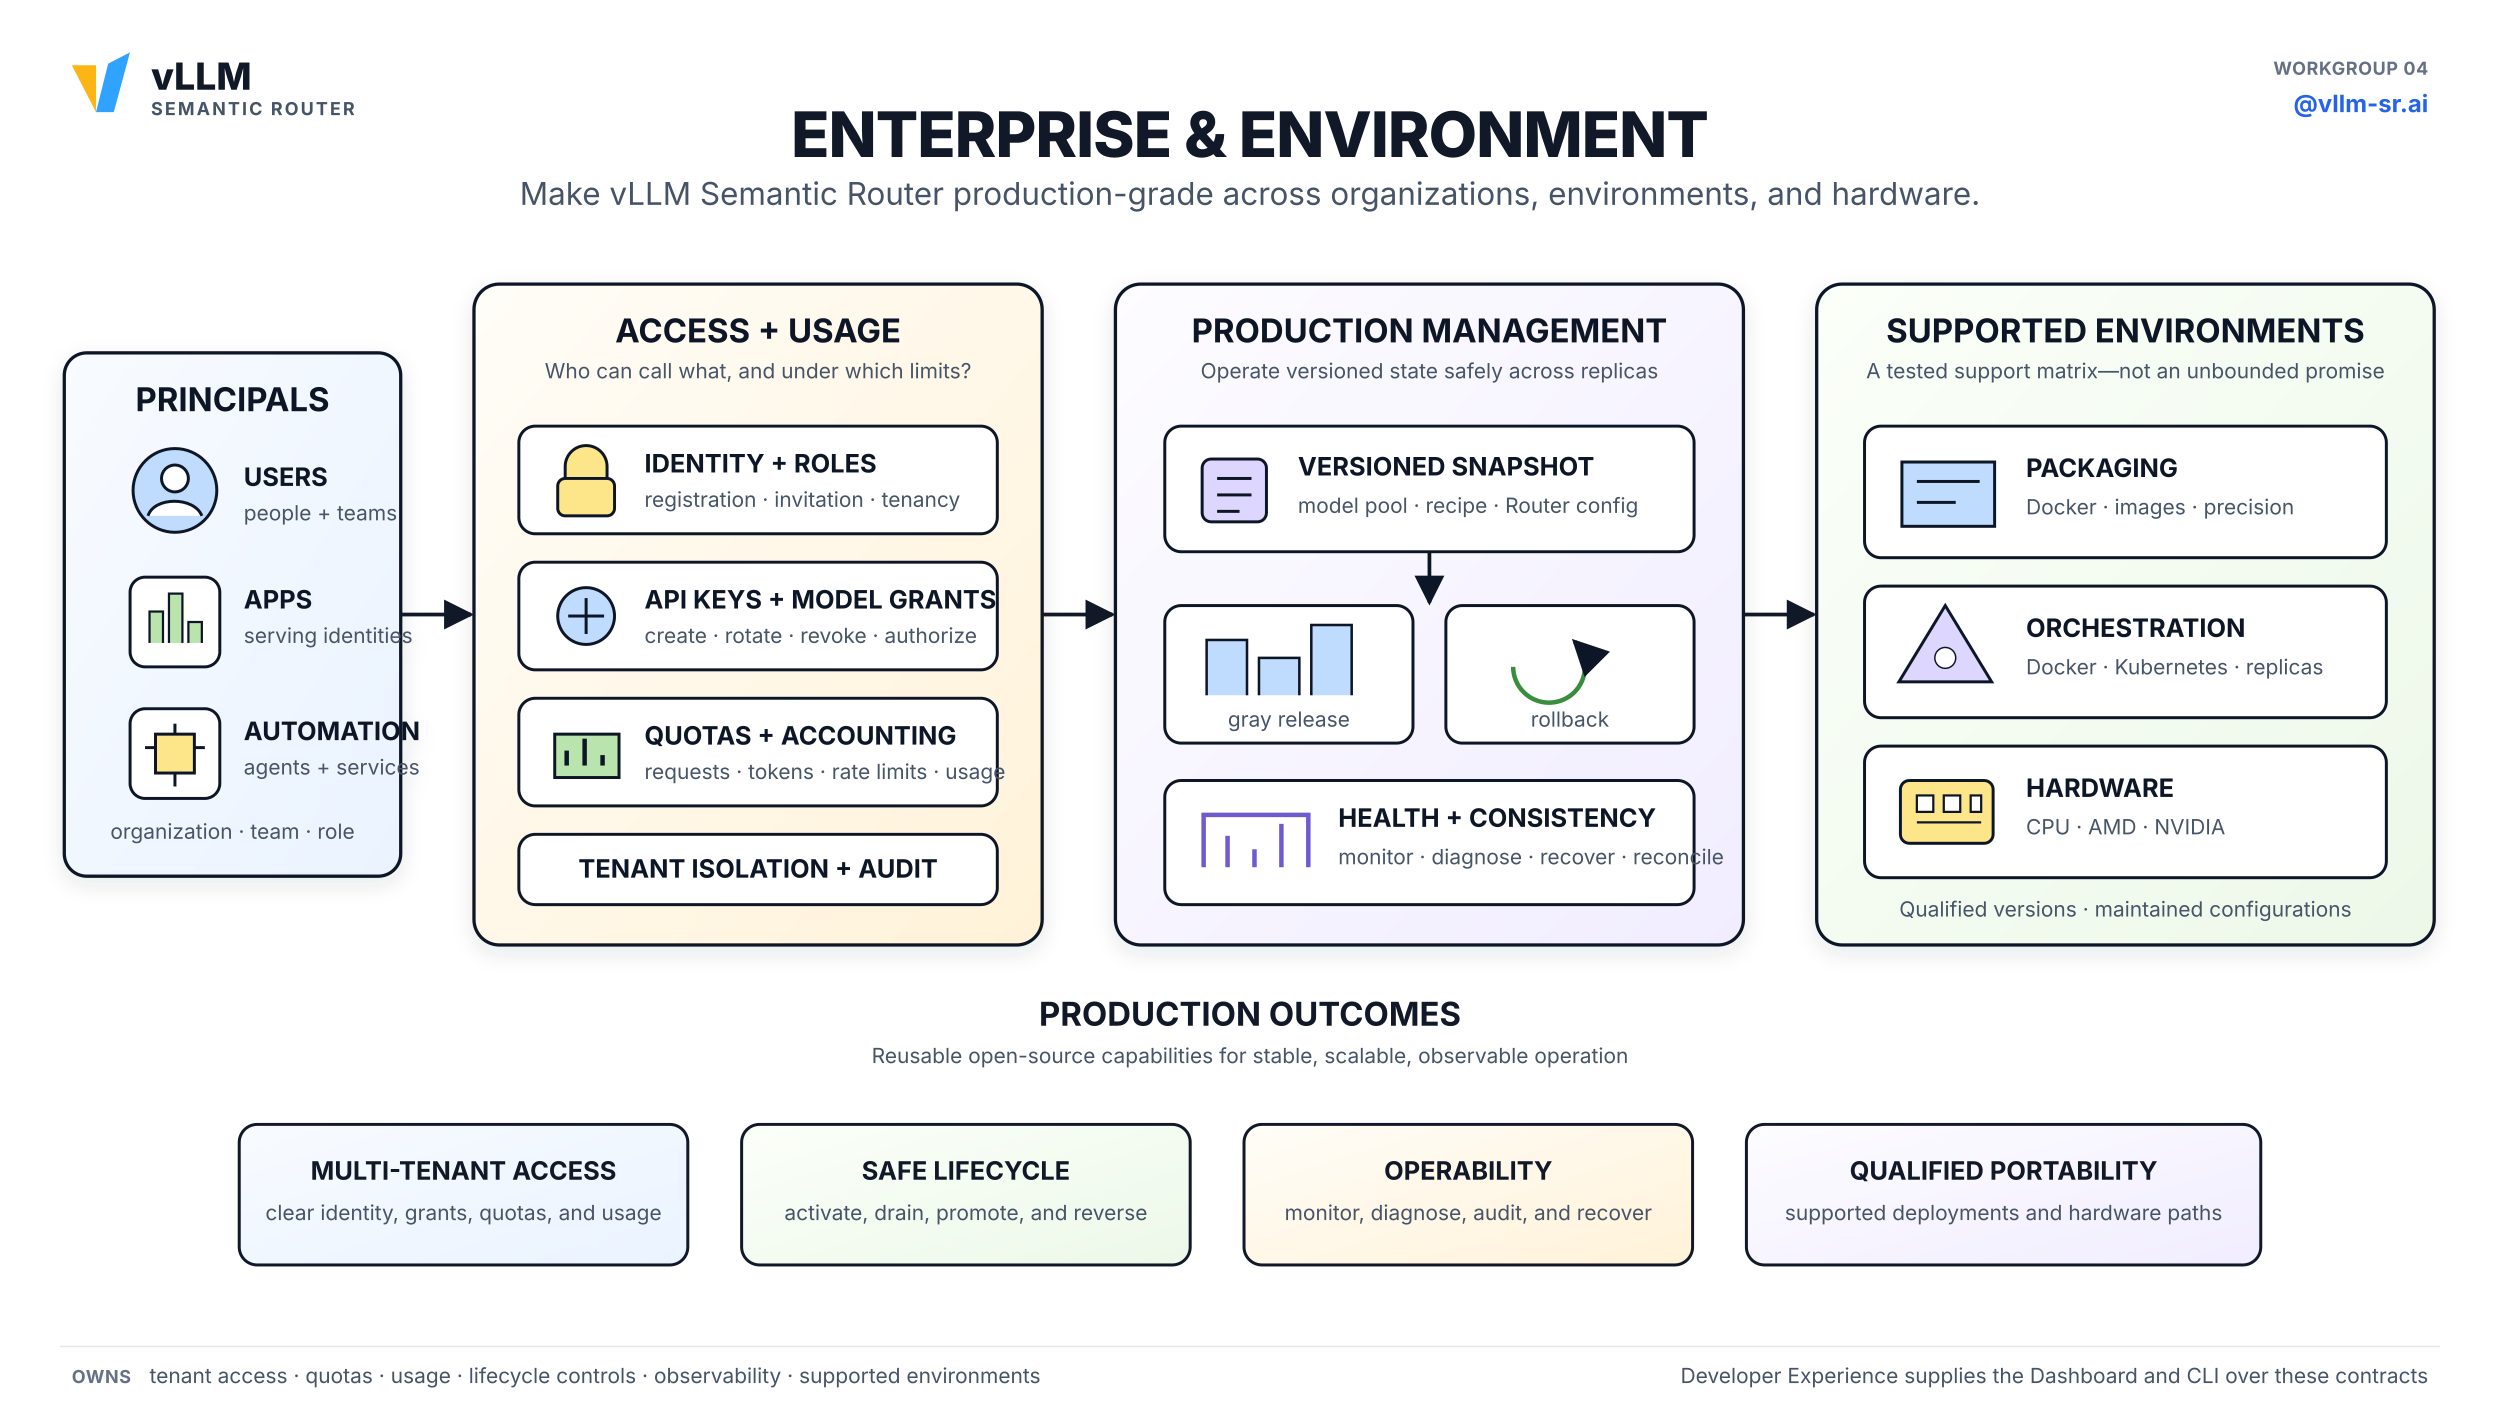
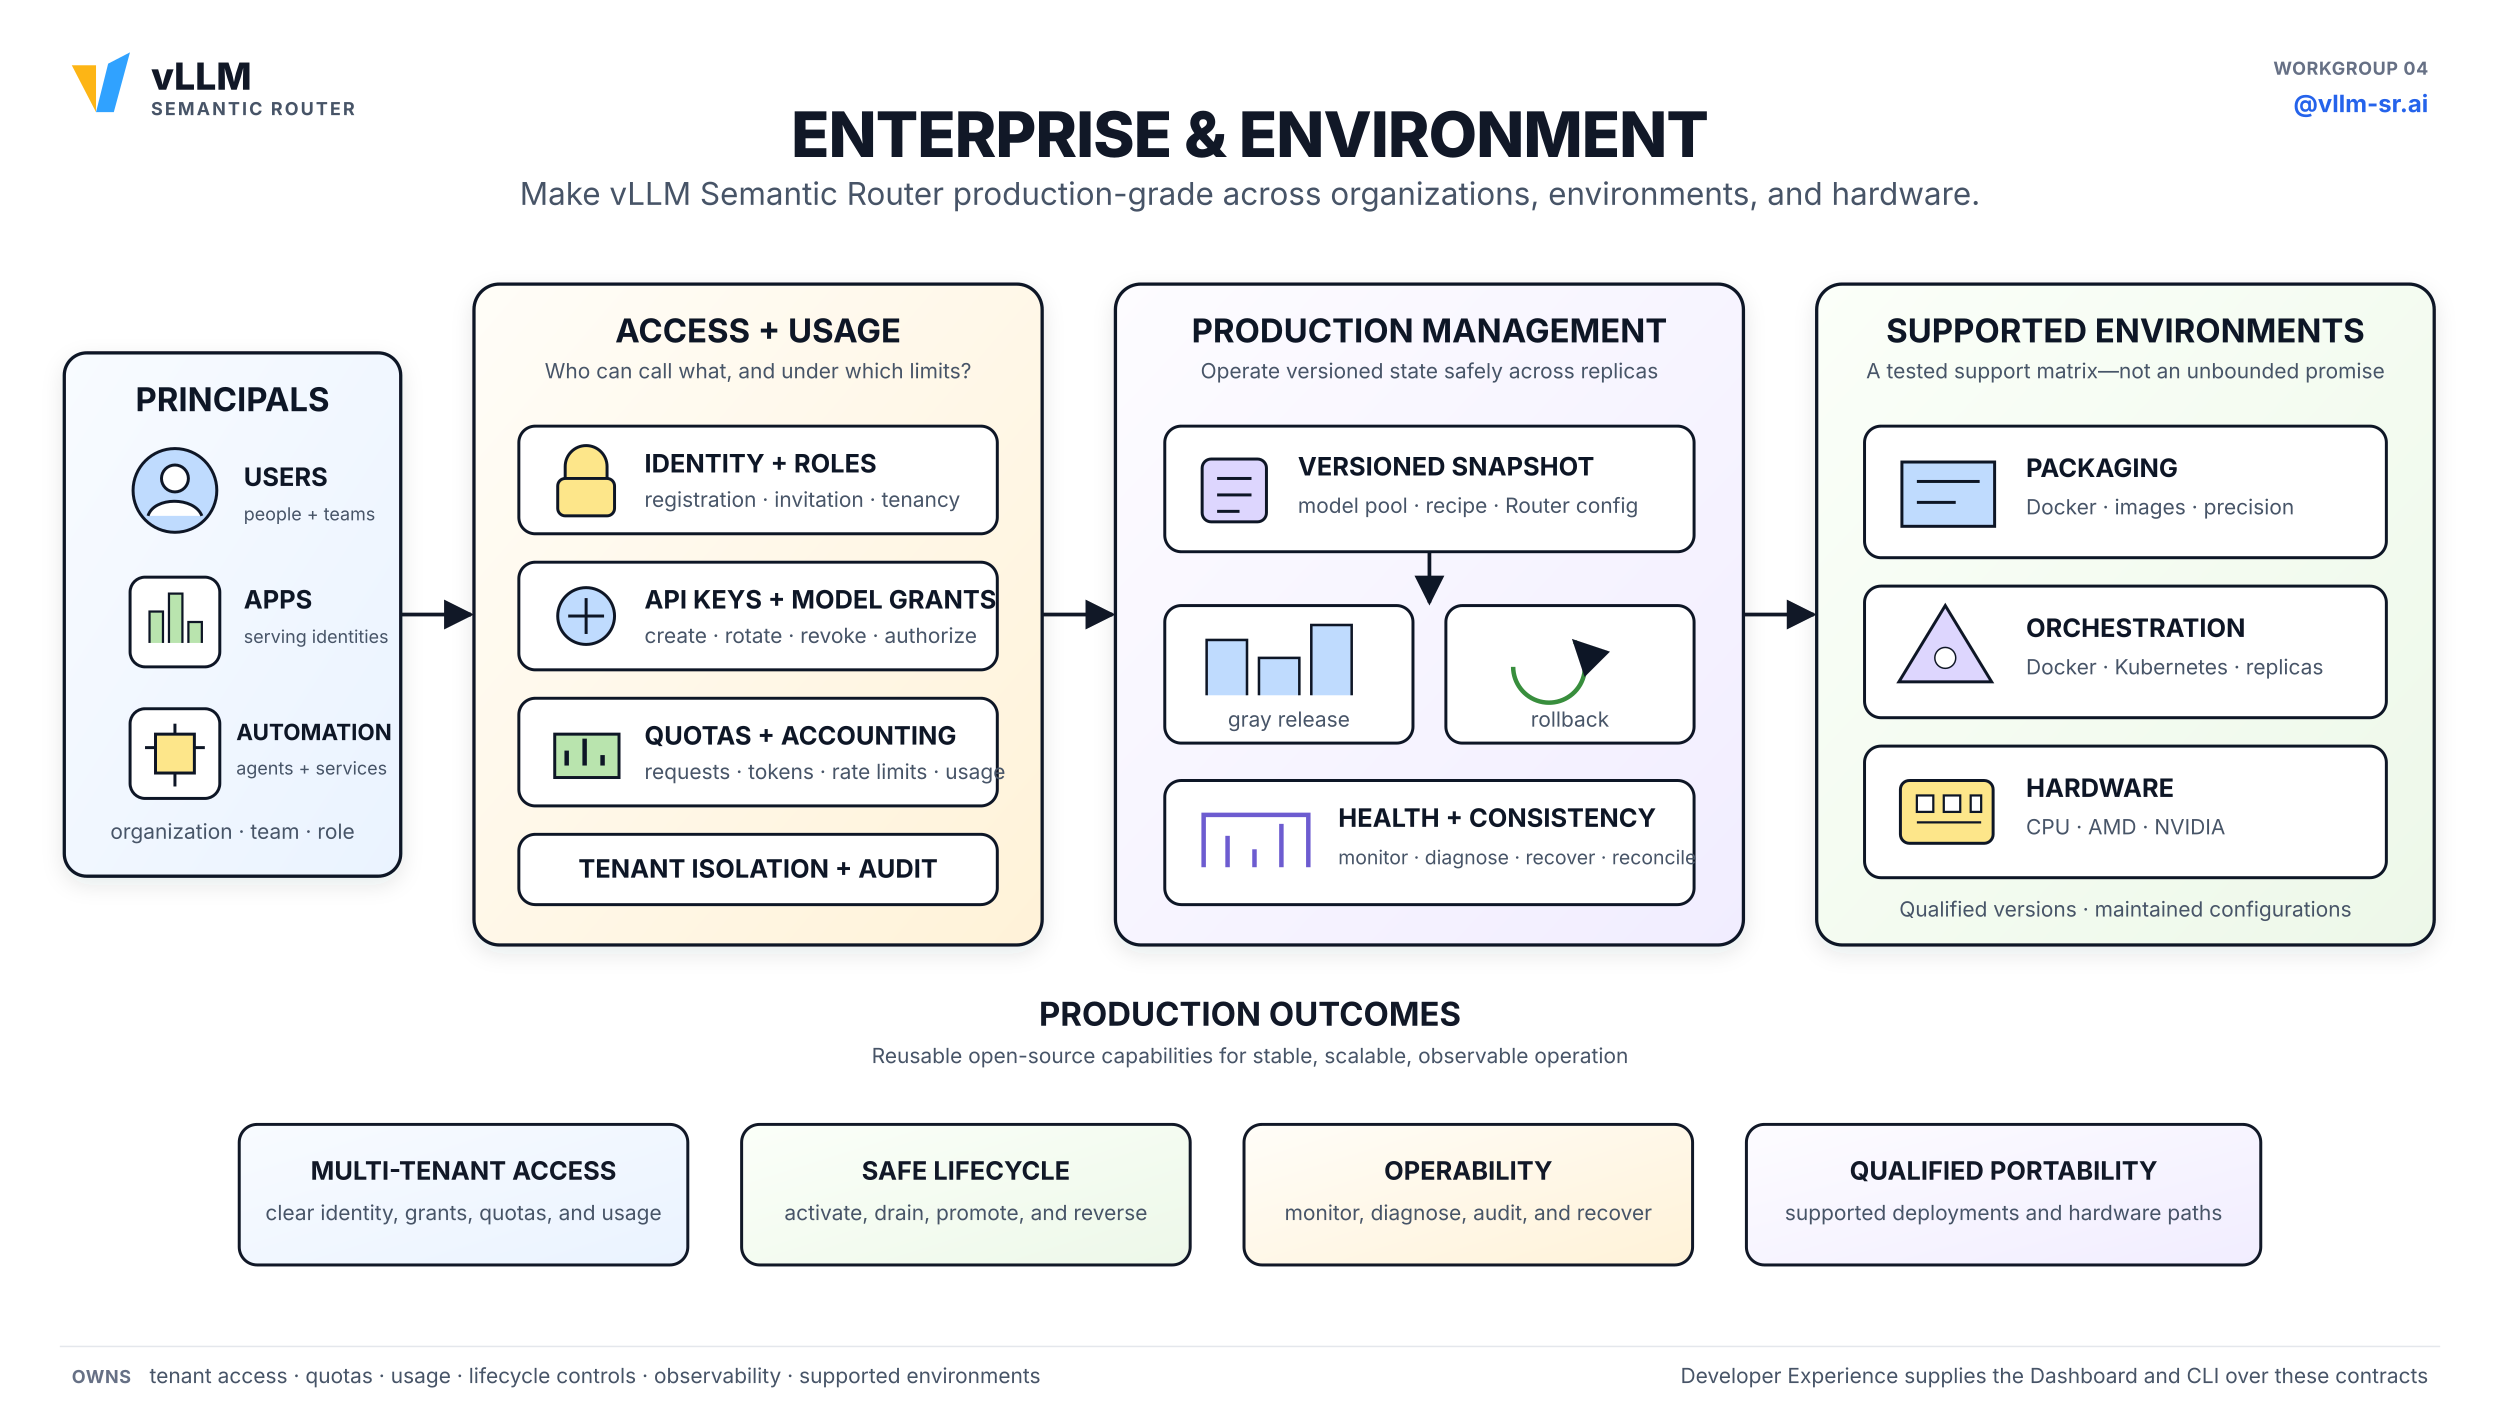
<svg xmlns="http://www.w3.org/2000/svg" width="1672" height="941" viewBox="0 0 1672 941" role="img" aria-labelledby="title desc">
  <defs>
    <linearGradient id="blue" x1="0" y1="0" x2="1" y2="1">
      <stop stop-color="#f8fbff" />
      <stop offset="1" stop-color="#eaf3ff" />
    </linearGradient>
    <linearGradient id="green" x1="0" y1="0" x2="1" y2="1">
      <stop stop-color="#fbfff9" />
      <stop offset="1" stop-color="#edf8e9" />
    </linearGradient>
    <linearGradient id="amber" x1="0" y1="0" x2="1" y2="1">
      <stop stop-color="#fffdf8" />
      <stop offset="1" stop-color="#fff2d8" />
    </linearGradient>
    <linearGradient id="violet" x1="0" y1="0" x2="1" y2="1">
      <stop stop-color="#fdfcff" />
      <stop offset="1" stop-color="#f1edff" />
    </linearGradient>
    <filter id="shadow" x="-20%" y="-20%" width="140%" height="140%">
      <feDropShadow dx="0" dy="5" stdDeviation="7" flood-color="#1d2939" flood-opacity=".10" />
    </filter>
    <marker id="arrow" viewBox="0 0 10 10" refX="9" refY="5" markerWidth="8" markerHeight="8" orient="auto">
      <path d="M0 0l10 5-10 5z" fill="#111827" />
    </marker>
    <style>.s{font-family:Inter,ui-sans-serif,-apple-system,BlinkMacSystemFont,"Segoe UI",Arial,sans-serif}.t{font-size:42px;font-weight:760;fill:#111827;letter-spacing:-.6px}.sub{font-size:21px;fill:#475467}.pt{font-size:22px;font-weight:750;fill:#111827}.st{font-size:17px;font-weight:750;fill:#111827}.b{font-size:16px;fill:#344054}.sm{font-size:14px;fill:#475467}.tiny{font-size:12px;font-weight:650;fill:#667085;letter-spacing:.4px}.card{stroke:#111827;stroke-width:2.2}.line{fill:none;stroke:#111827;stroke-width:2.5;marker-end:url(#arrow)}</style>
  </defs>
  <rect width="1672" height="941" fill="#fff" />
  <g class="s" transform="translate(48 35)">
    <path d="M0 8.65h16.22V40L0 8.65z" fill="#FDB515" />
    <path d="M24.33 7.57L38.93 0 28.12 40H16.22l8.11-32.43z" fill="#30A2FF" />
    <text x="53" y="25" font-size="25" font-weight="780" fill="#111827">vLLM</text>
    <text x="53" y="42" font-size="12" font-weight="720" letter-spacing="1.4" fill="#475467">SEMANTIC ROUTER</text>
  </g>
  <g class="s" text-anchor="end">
    <text x="1624" y="50" class="tiny">WORKGROUP 04</text>
    <text x="1624" y="75" font-size="16" font-weight="650" fill="#2563eb">@vllm-sr.ai</text>
  </g>
  <g class="s" text-anchor="middle">
    <text x="836" y="105" class="t">ENTERPRISE &amp; ENVIRONMENT</text>
    <text x="836" y="137" class="sub">Make vLLM Semantic Router production-grade across organizations, environments, and hardware.</text>
  </g>
  <g class="s" filter="url(#shadow)">
    <rect x="43" y="236" width="225" height="350" rx="15" fill="url(#blue)" class="card" />
    <text x="155.5" y="275" text-anchor="middle" class="pt">PRINCIPALS</text>
    <circle cx="117" cy="328" r="28" fill="#bfdbfe" stroke="#111827" stroke-width="2" />
    <circle cx="117" cy="320" r="9" fill="#fff" stroke="#111827" stroke-width="2" />
    <path d="M99 345c4-13 31-13 36 0" fill="#fff" stroke="#111827" stroke-width="2" />
    <text x="163" y="325" class="st">USERS</text>
-     <text x="163" y="348" class="sm">people + teams</text>
+     <text x="163" y="348" font-size="12" fill="#475467">people + teams</text>
    <rect x="87" y="386" width="60" height="60" rx="10" fill="#fff" stroke="#111827" stroke-width="2" />
    <path d="M100 430v-21h9v21M113 430v-33h9v33M126 430v-14h9v14" fill="#b9e4ae" stroke="#111827" stroke-width="1.5" />
    <text x="163" y="407" class="st">APPS</text>
-     <text x="163" y="430" class="sm">serving identities</text>
+     <text x="163" y="430" font-size="12" fill="#475467">serving identities</text>
    <rect x="87" y="474" width="60" height="60" rx="10" fill="#fff" stroke="#111827" stroke-width="2" />
    <path d="M104 491h26v26h-26zM97 500h7M130 500h7M117 484v7M117 517v9" fill="#fde68a" stroke="#111827" stroke-width="2" />
-     <text x="163" y="495" class="st">AUTOMATION</text>
-     <text x="163" y="518" class="sm">agents + services</text>
+     <text x="158" y="495" font-size="15" font-weight="750" fill="#111827">AUTOMATION</text>
+     <text x="158" y="518" font-size="12" fill="#475467">agents + services</text>
    <text x="155.5" y="561" text-anchor="middle" class="sm">organization · team · role</text>
  </g>
  <path d="M268 411h47" class="line" />
  <g class="s" filter="url(#shadow)">
    <rect x="317" y="190" width="380" height="442" rx="17" fill="url(#amber)" class="card" />
    <text x="507" y="229" text-anchor="middle" class="pt">ACCESS + USAGE</text>
    <text x="507" y="253" text-anchor="middle" class="sm">Who can call what, and under which limits?</text>
    <rect x="347" y="285" width="320" height="72" rx="11" fill="#fff" stroke="#111827" stroke-width="2" />
    <path d="M378 312a14 14 0 0128 0v10h-28z" fill="#fde68a" stroke="#111827" stroke-width="2" />
    <rect x="373" y="320" width="38" height="25" rx="5" fill="#fde68a" stroke="#111827" stroke-width="2" />
    <text x="431" y="316" class="st">IDENTITY + ROLES</text>
    <text x="431" y="339" class="sm">registration · invitation · tenancy</text>
    <rect x="347" y="376" width="320" height="72" rx="11" fill="#fff" stroke="#111827" stroke-width="2" />
    <circle cx="392" cy="412" r="19" fill="#bfdbfe" stroke="#111827" stroke-width="2" />
    <path d="M392 400v24M380 412h24" stroke="#111827" stroke-width="2" />
    <text x="431" y="407" class="st">API KEYS + MODEL GRANTS</text>
    <text x="431" y="430" class="sm">create · rotate · revoke · authorize</text>
    <rect x="347" y="467" width="320" height="72" rx="11" fill="#fff" stroke="#111827" stroke-width="2" />
    <path d="M371 520h43v-29h-43z" fill="#b9e4ae" stroke="#111827" stroke-width="2" />
    <path d="M379 512v-10M391 512v-18M403 512v-7" stroke="#111827" stroke-width="3" />
    <text x="431" y="498" class="st">QUOTAS + ACCOUNTING</text>
    <text x="431" y="521" class="sm">requests · tokens · rate limits · usage</text>
    <rect x="347" y="558" width="320" height="47" rx="11" fill="#fff" stroke="#111827" stroke-width="2" />
    <text x="507" y="587" text-anchor="middle" class="st">TENANT ISOLATION + AUDIT</text>
  </g>
  <path d="M697 411h47" class="line" />
  <g class="s" filter="url(#shadow)">
    <rect x="746" y="190" width="420" height="442" rx="17" fill="url(#violet)" class="card" />
    <text x="956" y="229" text-anchor="middle" class="pt">PRODUCTION MANAGEMENT</text>
    <text x="956" y="253" text-anchor="middle" class="sm">Operate versioned state safely across replicas</text>
    <rect x="779" y="285" width="354" height="84" rx="11" fill="#fff" stroke="#111827" stroke-width="2" />
    <rect x="804" y="307" width="43" height="42" rx="6" fill="#ddd6fe" stroke="#111827" stroke-width="2" />
    <path d="M814 320h23M814 331h23M814 342h15" stroke="#111827" stroke-width="2" />
    <text x="868" y="318" class="st">VERSIONED SNAPSHOT</text>
    <text x="868" y="343" class="sm">model pool · recipe · Router config</text>
    <path d="M956 369v34" class="line" />
    <rect x="779" y="405" width="166" height="92" rx="11" fill="#fff" stroke="#111827" stroke-width="2" />
    <path d="M807 465v-37h27v37M842 465v-25h27v25M877 465v-47h27v47" fill="#bfdbfe" stroke="#111827" stroke-width="1.7" />
    <text x="862" y="486" text-anchor="middle" class="sm">gray release</text>
    <rect x="967" y="405" width="166" height="92" rx="11" fill="#fff" stroke="#111827" stroke-width="2" />
    <path d="M1012 446a24 24 0 1041-17" fill="none" stroke="#388e3c" stroke-width="3" marker-end="url(#arrow)" />
    <text x="1050" y="486" text-anchor="middle" class="sm">rollback</text>
    <rect x="779" y="522" width="354" height="83" rx="11" fill="#fff" stroke="#111827" stroke-width="2" />
    <path d="M805 580v-35h70v35M821 580v-21M839 580v-12M857 580v-29" fill="none" stroke="#6d5bd0" stroke-width="3" />
    <text x="895" y="553" class="st">HEALTH + CONSISTENCY</text>
-     <text x="895" y="578" class="sm">monitor · diagnose · recover · reconcile</text>
+     <text x="895" y="578" font-size="13" fill="#475467">monitor · diagnose · recover · reconcile</text>
  </g>
  <path d="M1166 411h47" class="line" />
  <g class="s" filter="url(#shadow)">
    <rect x="1215" y="190" width="413" height="442" rx="17" fill="url(#green)" class="card" />
    <text x="1421.5" y="229" text-anchor="middle" class="pt">SUPPORTED ENVIRONMENTS</text>
    <text x="1421.5" y="253" text-anchor="middle" class="sm">A tested support matrix—not an unbounded promise</text>
    <rect x="1247" y="285" width="349" height="88" rx="11" fill="#fff" stroke="#111827" stroke-width="2" />
    <path d="M1272 309h62v43h-62z" fill="#bfdbfe" stroke="#111827" stroke-width="2" />
    <path d="M1282 322h42M1282 336h26" stroke="#111827" stroke-width="2" />
    <text x="1355" y="319" class="st">PACKAGING</text>
    <text x="1355" y="344" class="sm">Docker · images · precision</text>
    <rect x="1247" y="392" width="349" height="88" rx="11" fill="#fff" stroke="#111827" stroke-width="2" />
    <path d="M1270 456l31-51 31 51z" fill="#ddd6fe" stroke="#111827" stroke-width="2" />
    <circle cx="1301" cy="440" r="7" fill="#fff" stroke="#111827" />
    <text x="1355" y="426" class="st">ORCHESTRATION</text>
    <text x="1355" y="451" class="sm">Docker · Kubernetes · replicas</text>
    <rect x="1247" y="499" width="349" height="88" rx="11" fill="#fff" stroke="#111827" stroke-width="2" />
    <rect x="1271" y="522" width="62" height="42" rx="6" fill="#fde68a" stroke="#111827" stroke-width="2" />
    <path d="M1282 532h11v11h-11zM1300 532h11v11h-11zM1318 532h7v11h-7zM1282 550h43" fill="#fff" stroke="#111827" stroke-width="1.5" />
    <text x="1355" y="533" class="st">HARDWARE</text>
    <text x="1355" y="558" class="sm">CPU · AMD · NVIDIA</text>
    <text x="1421.5" y="613" text-anchor="middle" class="sm">Qualified versions · maintained configurations</text>
  </g>
  <g class="s">
    <text x="836" y="686" text-anchor="middle" class="pt">PRODUCTION OUTCOMES</text>
    <text x="836" y="711" text-anchor="middle" class="sm">Reusable open-source capabilities for stable, scalable, observable operation</text>
    <rect x="160" y="752" width="300" height="94" rx="12" fill="url(#blue)" stroke="#111827" stroke-width="2" />
    <text x="310" y="789" text-anchor="middle" class="st">MULTI-TENANT ACCESS</text>
    <text x="310" y="816" text-anchor="middle" class="sm">clear identity, grants, quotas, and usage</text>
    <rect x="496" y="752" width="300" height="94" rx="12" fill="url(#green)" stroke="#111827" stroke-width="2" />
    <text x="646" y="789" text-anchor="middle" class="st">SAFE LIFECYCLE</text>
    <text x="646" y="816" text-anchor="middle" class="sm">activate, drain, promote, and reverse</text>
    <rect x="832" y="752" width="300" height="94" rx="12" fill="url(#amber)" stroke="#111827" stroke-width="2" />
    <text x="982" y="789" text-anchor="middle" class="st">OPERABILITY</text>
    <text x="982" y="816" text-anchor="middle" class="sm">monitor, diagnose, audit, and recover</text>
    <rect x="1168" y="752" width="344" height="94" rx="12" fill="url(#violet)" stroke="#111827" stroke-width="2" />
    <text x="1340" y="789" text-anchor="middle" class="st">QUALIFIED PORTABILITY</text>
    <text x="1340" y="816" text-anchor="middle" class="sm">supported deployments and hardware paths</text>
  </g>
  <g class="s">
    <rect x="40" y="900" width="1592" height="1" fill="#e4e7ec" />
    <text x="48" y="925" class="tiny">OWNS</text>
    <text x="100" y="925" class="sm">tenant access · quotas · usage · lifecycle controls · observability · supported environments</text>
    <text x="1624" y="925" text-anchor="end" class="sm">Developer Experience supplies the Dashboard and CLI over these contracts</text>
  </g>
</svg>
